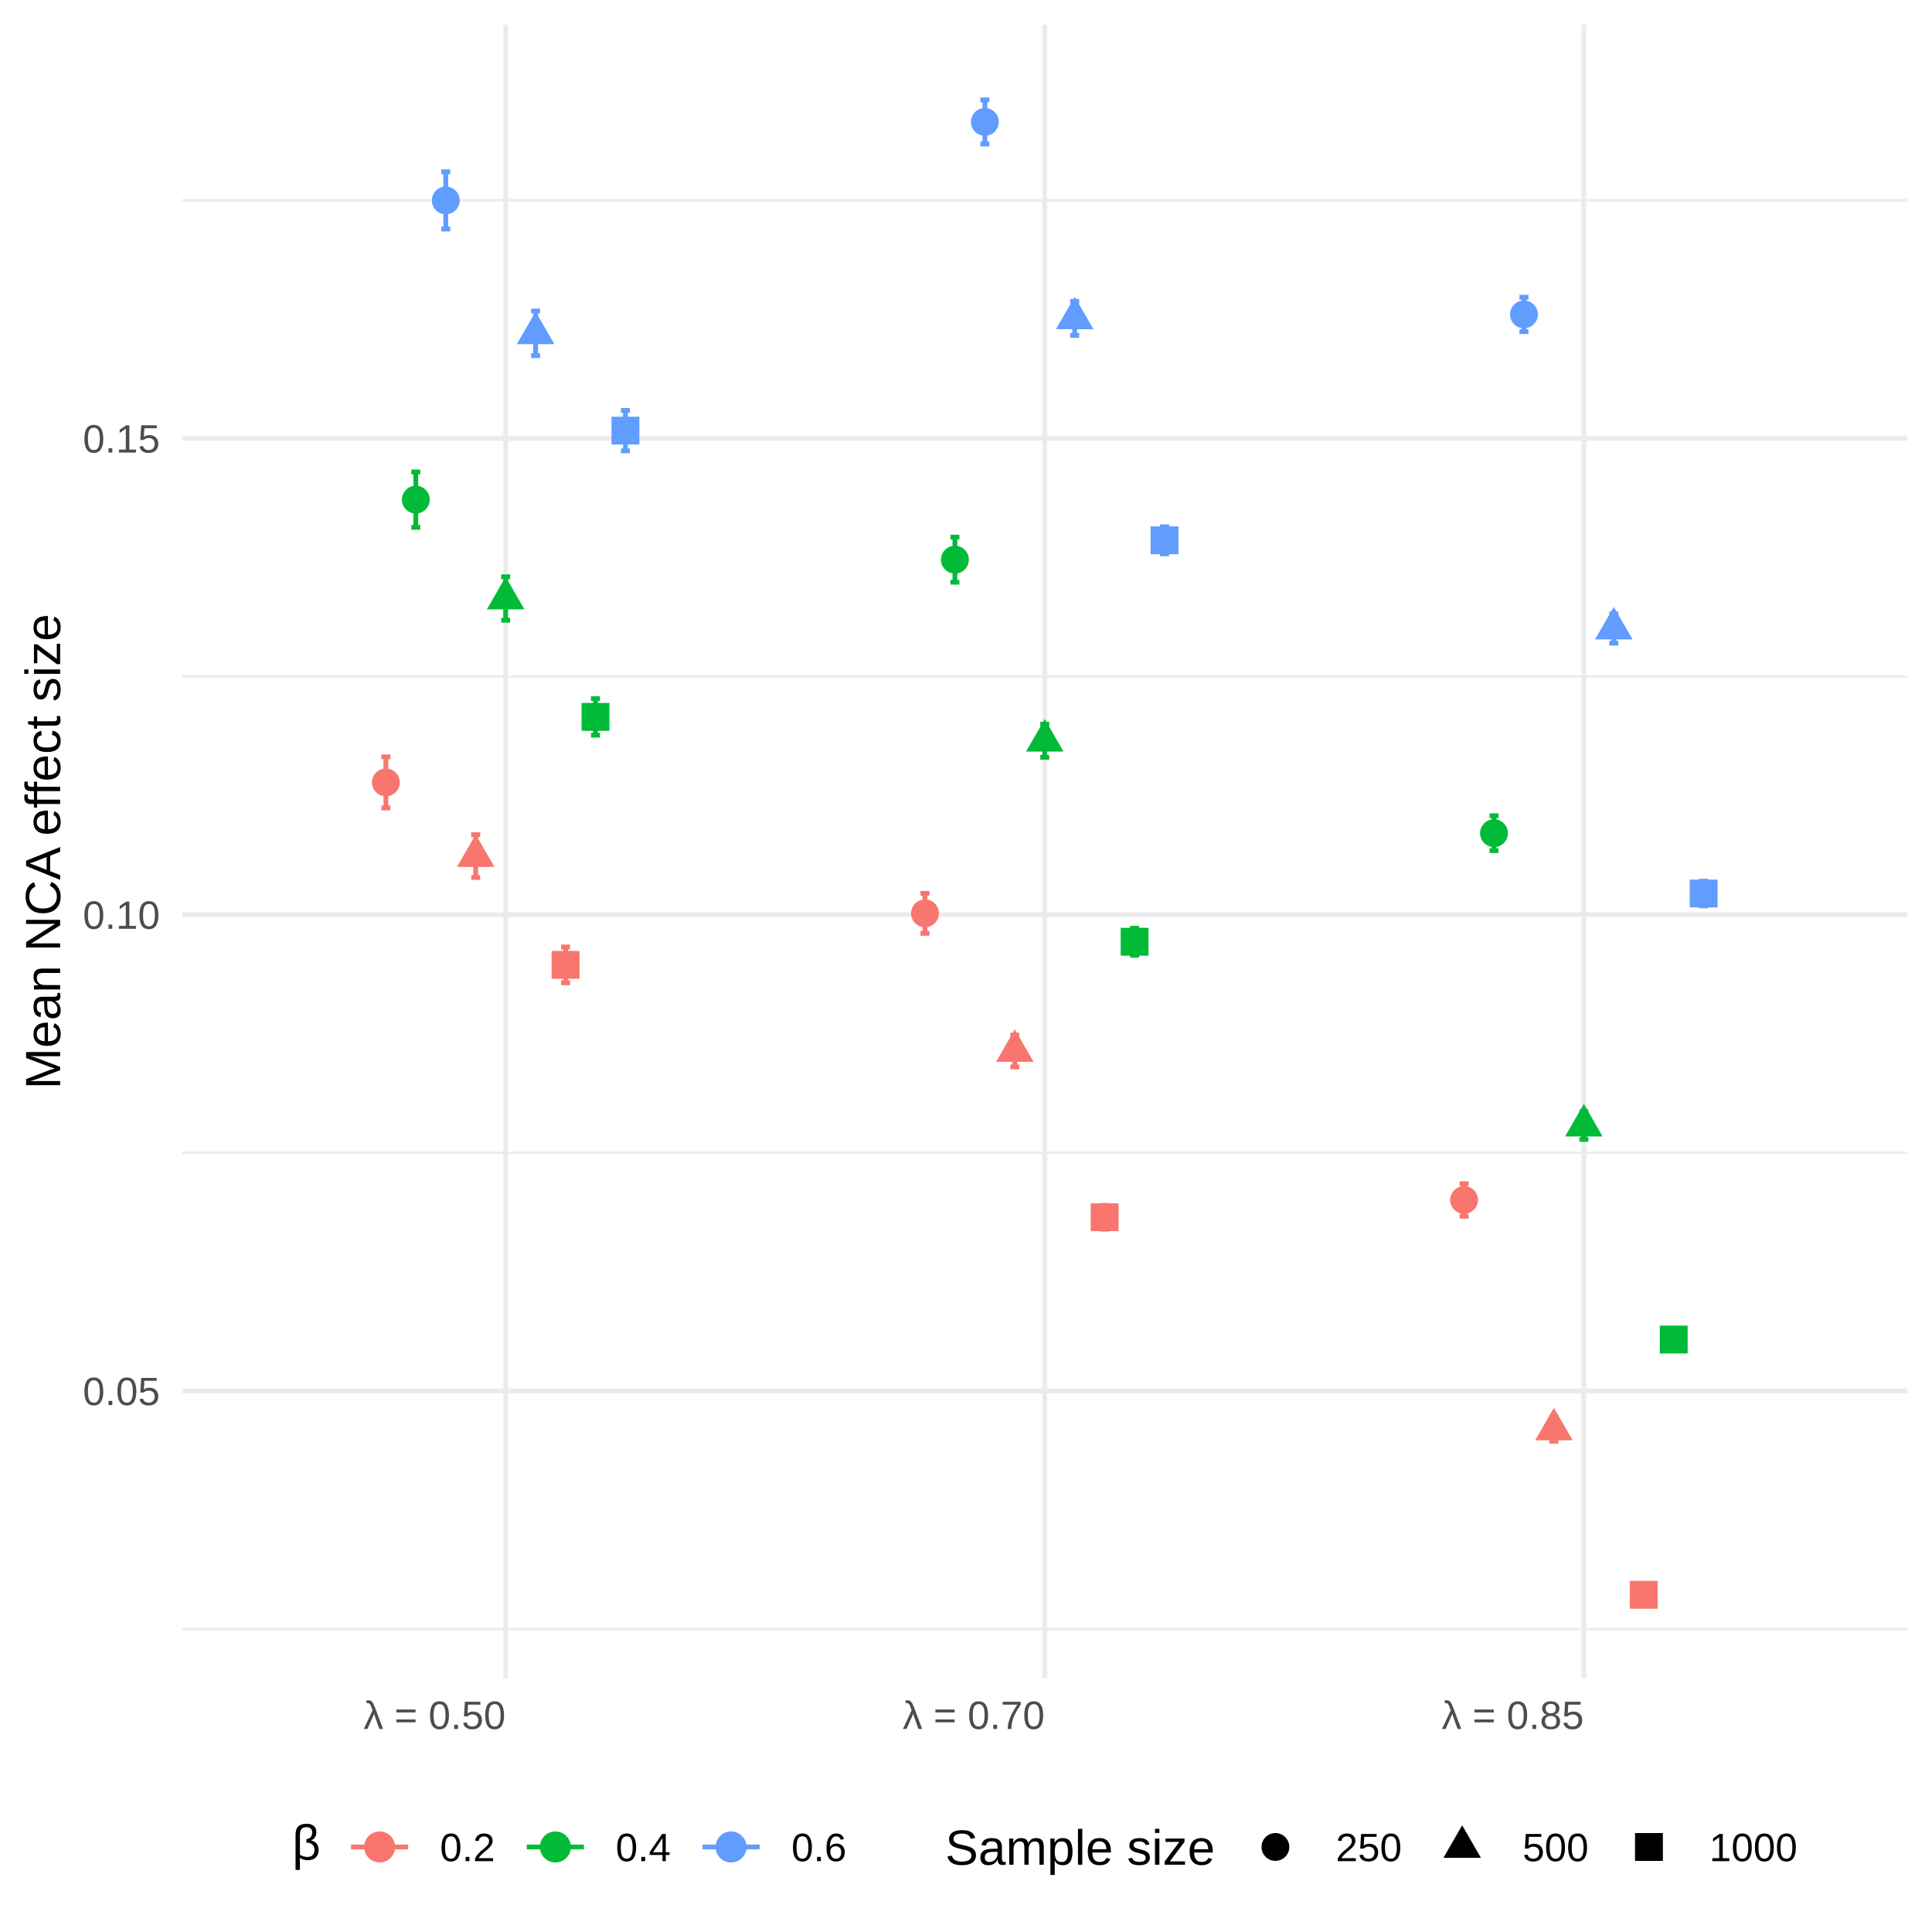
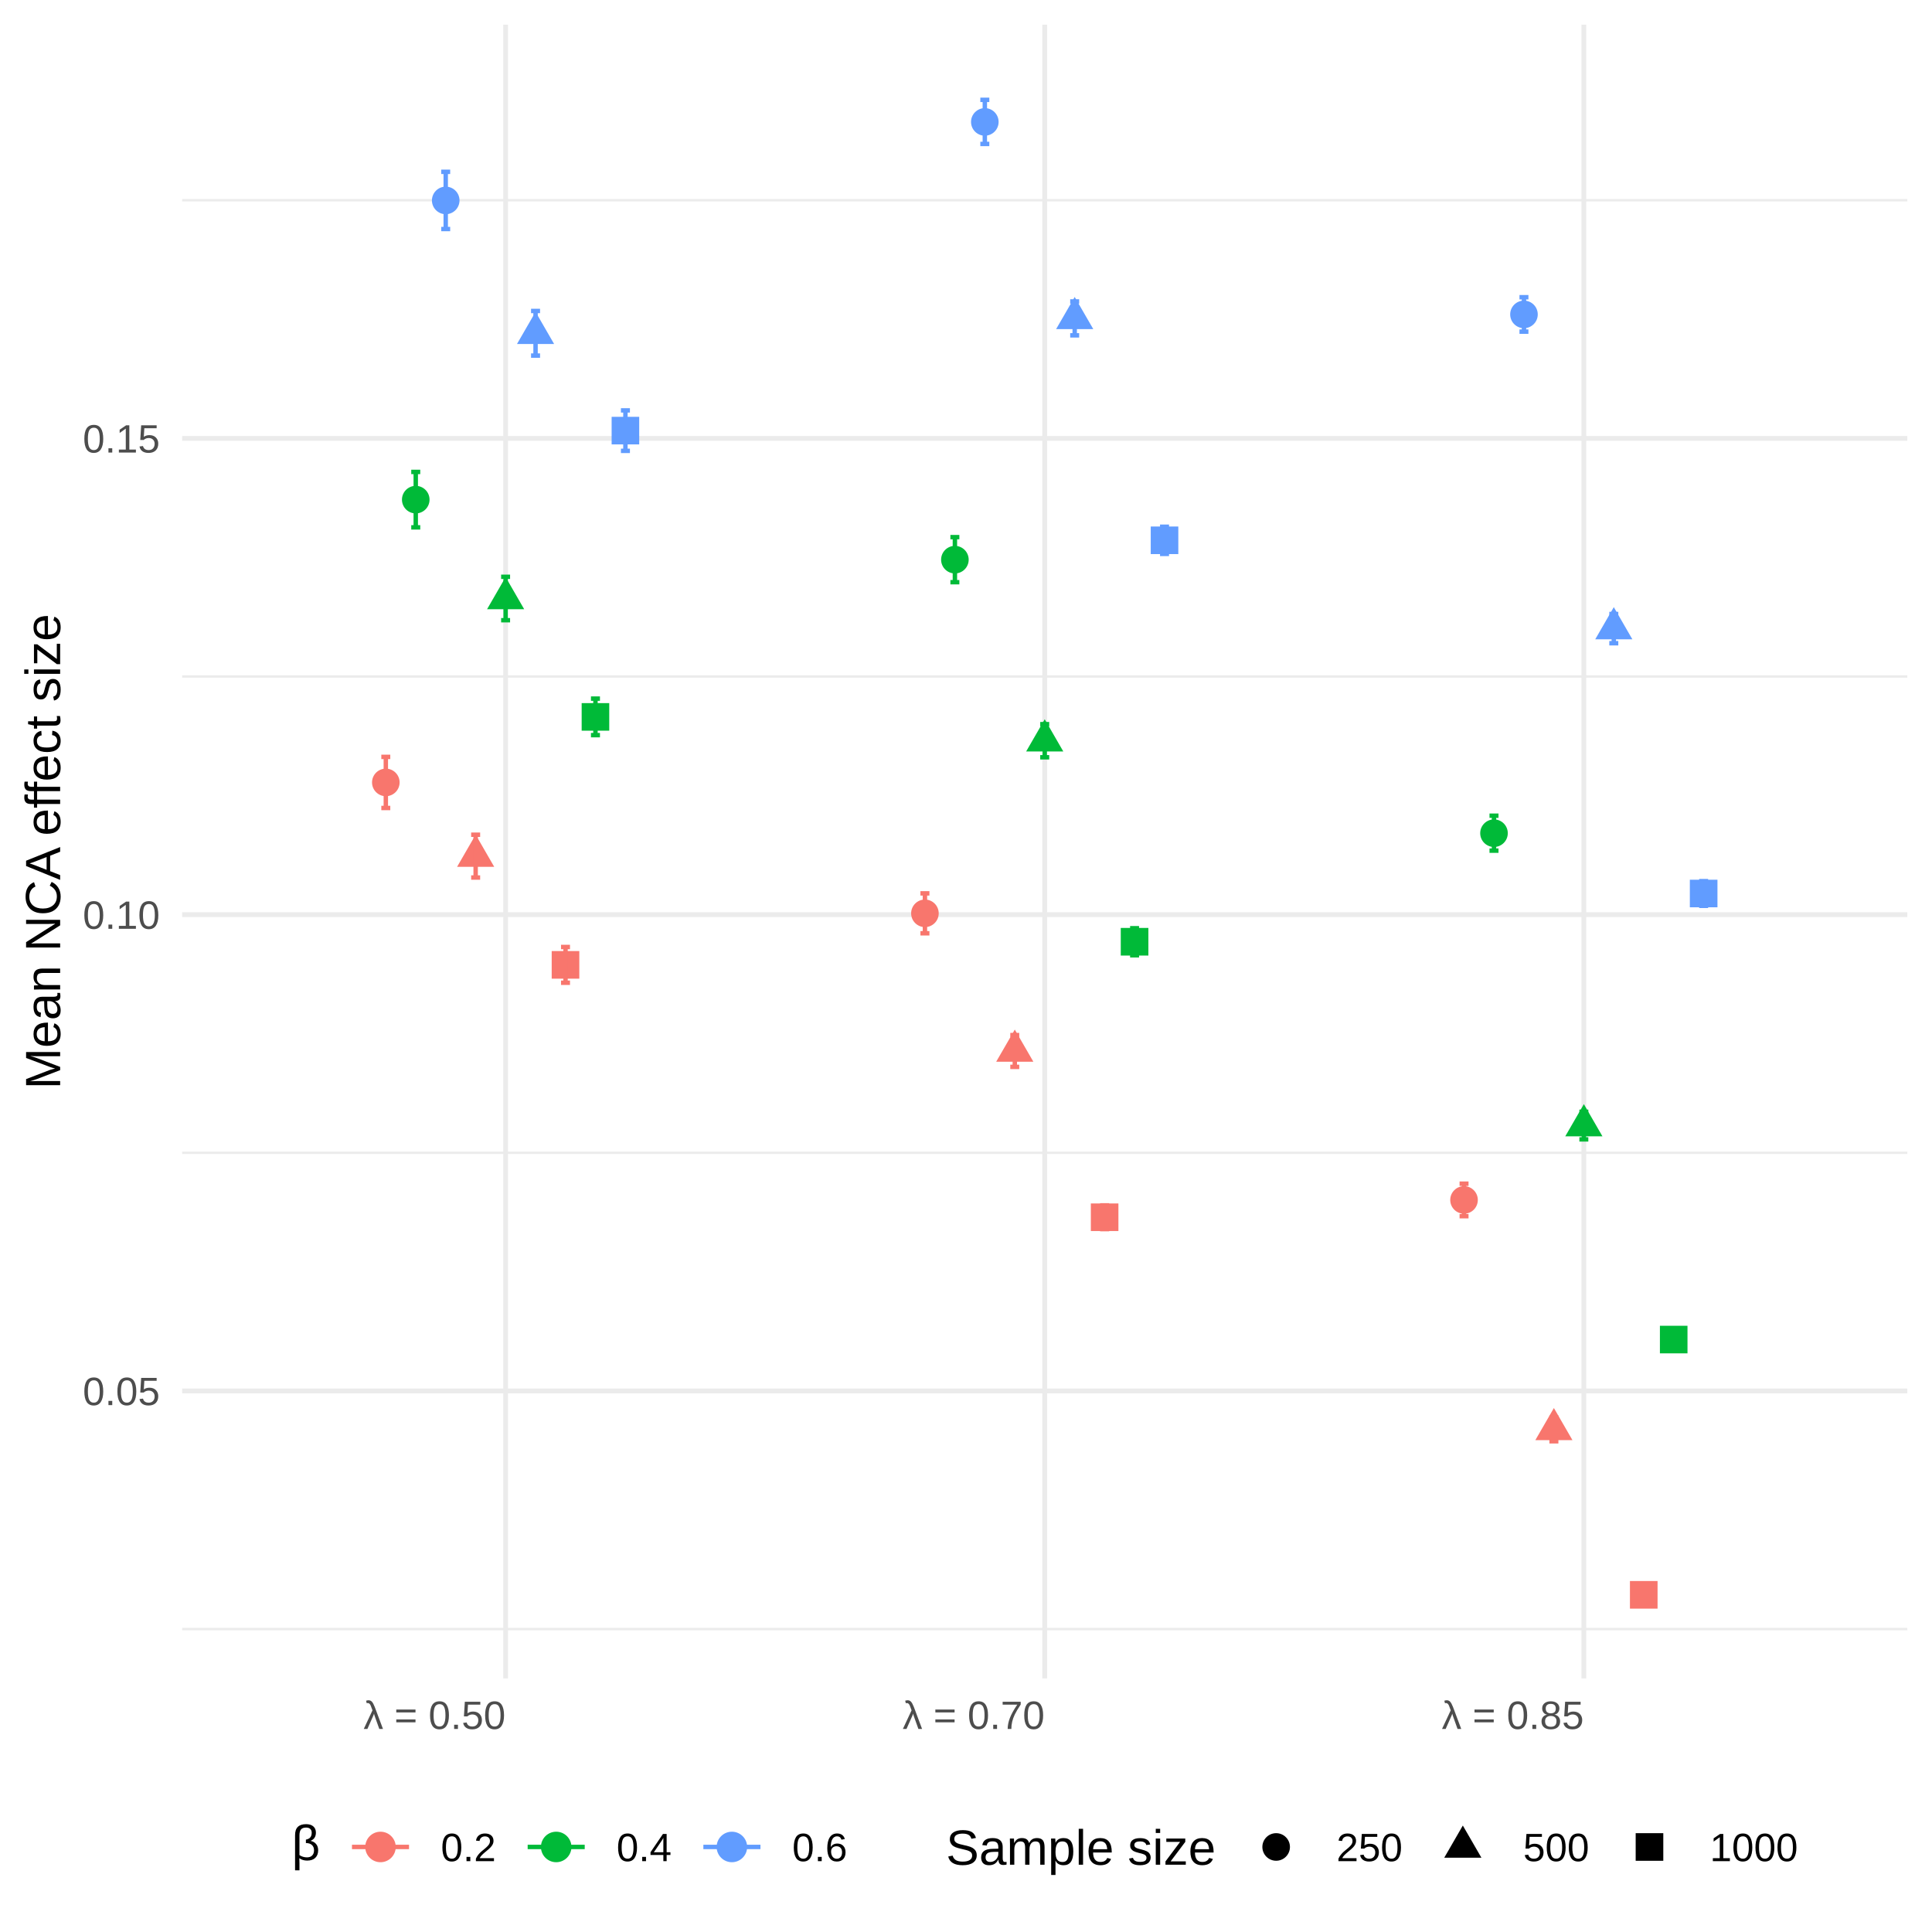
- <svg xmlns="http://www.w3.org/2000/svg" class="svglite" width="468.00pt" height="468.00pt" viewBox="0 0 468.00 468.00">
-   <defs>
-     <style type="text/css">
+ <svg xmlns="http://www.w3.org/2000/svg" width="468.00pt" height="468.00pt" viewBox="0 0 468.00 468.00">
+   <g class="svglite">
+     <defs>
+       <style type="text/css">
    .svglite line, .svglite polyline, .svglite polygon, .svglite path, .svglite rect, .svglite circle {
      fill: none;
      stroke: #000000;
      stroke-linecap: round;
      stroke-linejoin: round;
      stroke-miterlimit: 10.00;
    }
    .svglite text {
      white-space: pre;
    }
+     .svglite g.glyphgroup path {
+       fill: inherit;
+       stroke: none;
+     }
  </style>
-   </defs>
-   <rect width="100%" height="100%" style="stroke: none; fill: #FFFFFF;" />
-   <defs>
-     <clipPath id="cpMC4wMHw0NjguMDB8MC4wMHw0NjguMDA=">
-       <rect x="0.00" y="0.00" width="468.00" height="468.00" />
-     </clipPath>
-   </defs>
-   <g clip-path="url(#cpMC4wMHw0NjguMDB8MC4wMHw0NjguMDA=)">
-     <rect x="0.00" y="-0" width="468.00" height="468.00" style="stroke-width: 1.16; stroke: none; fill: #FFFFFF;" />
-   </g>
-   <defs>
-     <clipPath id="cpNDQuMTN8NDYyLjAyfDUuOTh8NDA2LjU3">
-       <rect x="44.13" y="5.98" width="417.89" height="400.59" />
-     </clipPath>
-   </defs>
-   <g clip-path="url(#cpNDQuMTN8NDYyLjAyfDUuOTh8NDA2LjU3)">
-     <polyline points="44.13,394.62 462.02,394.62 " style="stroke-width: 0.58; stroke: #EBEBEB; stroke-linecap: butt;" />
-     <polyline points="44.13,279.25 462.02,279.25 " style="stroke-width: 0.58; stroke: #EBEBEB; stroke-linecap: butt;" />
-     <polyline points="44.13,163.87 462.02,163.87 " style="stroke-width: 0.58; stroke: #EBEBEB; stroke-linecap: butt;" />
-     <polyline points="44.13,48.50 462.02,48.50 " style="stroke-width: 0.58; stroke: #EBEBEB; stroke-linecap: butt;" />
-     <polyline points="44.13,336.93 462.02,336.93 " style="stroke-width: 1.16; stroke: #EBEBEB; stroke-linecap: butt;" />
-     <polyline points="44.13,221.56 462.02,221.56 " style="stroke-width: 1.16; stroke: #EBEBEB; stroke-linecap: butt;" />
-     <polyline points="44.13,106.19 462.02,106.19 " style="stroke-width: 1.16; stroke: #EBEBEB; stroke-linecap: butt;" />
-     <polyline points="122.49,406.57 122.49,5.98 " style="stroke-width: 1.16; stroke: #EBEBEB; stroke-linecap: butt;" />
-     <polyline points="253.08,406.57 253.08,5.98 " style="stroke-width: 1.16; stroke: #EBEBEB; stroke-linecap: butt;" />
-     <polyline points="383.67,406.57 383.67,5.98 " style="stroke-width: 1.16; stroke: #EBEBEB; stroke-linecap: butt;" />
-     <circle cx="93.47" cy="189.53" r="3.37" style="stroke-width: 0.77; stroke: none; fill: #F8766D;" />
-     <circle cx="100.72" cy="121.03" r="3.37" style="stroke-width: 0.77; stroke: none; fill: #00BA38;" />
-     <circle cx="107.98" cy="48.55" r="3.37" style="stroke-width: 0.77; stroke: none; fill: #619CFF;" />
-     <polygon points="115.23,202.13 119.78,210.00 110.69,210.00 " style="stroke-width: 0.77; stroke: none; fill: #F8766D;" />
-     <polygon points="122.49,139.73 127.03,147.60 117.94,147.60 " style="stroke-width: 0.77; stroke: none; fill: #00BA38;" />
-     <polygon points="129.74,75.49 134.29,83.36 125.20,83.36 " style="stroke-width: 0.77; stroke: none; fill: #619CFF;" />
-     <polygon points="133.62,237.10 140.37,237.10 140.37,230.35 133.62,230.35 " style="stroke-width: 0.77; stroke: none; fill: #F8766D;" />
-     <polygon points="140.88,177.03 147.63,177.03 147.63,170.28 140.88,170.28 " style="stroke-width: 0.77; stroke: none; fill: #00BA38;" />
-     <polygon points="148.13,107.69 154.88,107.69 154.88,100.94 148.13,100.94 " style="stroke-width: 0.77; stroke: none; fill: #619CFF;" />
-     <circle cx="224.06" cy="221.24" r="3.37" style="stroke-width: 0.77; stroke: none; fill: #F8766D;" />
-     <circle cx="231.31" cy="135.57" r="3.37" style="stroke-width: 0.77; stroke: none; fill: #00BA38;" />
-     <circle cx="238.57" cy="29.53" r="3.37" style="stroke-width: 0.77; stroke: none; fill: #619CFF;" />
-     <polygon points="245.82,249.35 250.37,257.22 241.28,257.22 " style="stroke-width: 0.77; stroke: none; fill: #F8766D;" />
-     <polygon points="253.08,174.18 257.62,182.06 248.53,182.06 " style="stroke-width: 0.77; stroke: none; fill: #00BA38;" />
-     <polygon points="260.33,71.88 264.88,79.75 255.79,79.75 " style="stroke-width: 0.77; stroke: none; fill: #619CFF;" />
-     <polygon points="264.21,298.23 270.96,298.23 270.96,291.49 264.21,291.49 " style="stroke-width: 0.77; stroke: none; fill: #F8766D;" />
-     <polygon points="271.47,231.50 278.22,231.50 278.22,224.75 271.47,224.75 " style="stroke-width: 0.77; stroke: none; fill: #00BA38;" />
-     <polygon points="278.72,134.25 285.47,134.25 285.47,127.51 278.72,127.51 " style="stroke-width: 0.77; stroke: none; fill: #619CFF;" />
-     <circle cx="354.65" cy="290.67" r="3.37" style="stroke-width: 0.77; stroke: none; fill: #F8766D;" />
-     <circle cx="361.90" cy="201.83" r="3.37" style="stroke-width: 0.77; stroke: none; fill: #00BA38;" />
-     <circle cx="369.16" cy="76.16" r="3.37" style="stroke-width: 0.77; stroke: none; fill: #619CFF;" />
-     <polygon points="376.41,341.02 380.96,348.89 371.87,348.89 " style="stroke-width: 0.77; stroke: none; fill: #F8766D;" />
-     <polygon points="383.67,267.41 388.21,275.29 379.12,275.29 " style="stroke-width: 0.77; stroke: none; fill: #00BA38;" />
-     <polygon points="390.92,147.02 395.47,154.89 386.38,154.89 " style="stroke-width: 0.77; stroke: none; fill: #619CFF;" />
-     <polygon points="394.80,389.70 401.55,389.70 401.55,382.95 394.80,382.95 " style="stroke-width: 0.77; stroke: none; fill: #F8766D;" />
-     <polygon points="402.06,327.86 408.81,327.86 408.81,321.11 402.06,321.11 " style="stroke-width: 0.77; stroke: none; fill: #00BA38;" />
-     <polygon points="409.31,219.81 416.06,219.81 416.06,213.07 409.31,213.07 " style="stroke-width: 0.77; stroke: none; fill: #619CFF;" />
-     <polyline points="92.38,183.34 94.56,183.34 " style="stroke-width: 1.16; stroke: #F8766D; stroke-linecap: butt;" />
-     <polyline points="93.47,183.34 93.47,195.72 " style="stroke-width: 1.16; stroke: #F8766D; stroke-linecap: butt;" />
-     <polyline points="92.38,195.72 94.56,195.72 " style="stroke-width: 1.16; stroke: #F8766D; stroke-linecap: butt;" />
-     <polyline points="99.63,114.32 101.81,114.32 " style="stroke-width: 1.16; stroke: #00BA38; stroke-linecap: butt;" />
-     <polyline points="100.72,114.32 100.72,127.75 " style="stroke-width: 1.16; stroke: #00BA38; stroke-linecap: butt;" />
-     <polyline points="99.63,127.75 101.81,127.75 " style="stroke-width: 1.16; stroke: #00BA38; stroke-linecap: butt;" />
-     <polyline points="106.89,41.62 109.07,41.62 " style="stroke-width: 1.16; stroke: #619CFF; stroke-linecap: butt;" />
-     <polyline points="107.98,41.62 107.98,55.48 " style="stroke-width: 1.16; stroke: #619CFF; stroke-linecap: butt;" />
-     <polyline points="106.89,55.48 109.07,55.48 " style="stroke-width: 1.16; stroke: #619CFF; stroke-linecap: butt;" />
-     <polyline points="114.14,202.20 116.32,202.20 " style="stroke-width: 1.16; stroke: #F8766D; stroke-linecap: butt;" />
-     <polyline points="115.23,202.20 115.23,212.57 " style="stroke-width: 1.16; stroke: #F8766D; stroke-linecap: butt;" />
-     <polyline points="114.14,212.57 116.32,212.57 " style="stroke-width: 1.16; stroke: #F8766D; stroke-linecap: butt;" />
-     <polyline points="121.40,139.72 123.58,139.72 " style="stroke-width: 1.16; stroke: #00BA38; stroke-linecap: butt;" />
-     <polyline points="122.49,139.72 122.49,150.24 " style="stroke-width: 1.16; stroke: #00BA38; stroke-linecap: butt;" />
-     <polyline points="121.40,150.24 123.58,150.24 " style="stroke-width: 1.16; stroke: #00BA38; stroke-linecap: butt;" />
-     <polyline points="128.65,75.33 130.83,75.33 " style="stroke-width: 1.16; stroke: #619CFF; stroke-linecap: butt;" />
-     <polyline points="129.74,75.33 129.74,86.14 " style="stroke-width: 1.16; stroke: #619CFF; stroke-linecap: butt;" />
-     <polyline points="128.65,86.14 130.83,86.14 " style="stroke-width: 1.16; stroke: #619CFF; stroke-linecap: butt;" />
-     <polyline points="135.91,229.39 138.09,229.39 " style="stroke-width: 1.16; stroke: #F8766D; stroke-linecap: butt;" />
-     <polyline points="137.00,229.39 137.00,238.06 " style="stroke-width: 1.16; stroke: #F8766D; stroke-linecap: butt;" />
-     <polyline points="135.91,238.06 138.09,238.06 " style="stroke-width: 1.16; stroke: #F8766D; stroke-linecap: butt;" />
-     <polyline points="143.16,169.23 145.34,169.23 " style="stroke-width: 1.16; stroke: #00BA38; stroke-linecap: butt;" />
-     <polyline points="144.25,169.23 144.25,178.08 " style="stroke-width: 1.16; stroke: #00BA38; stroke-linecap: butt;" />
-     <polyline points="143.16,178.08 145.34,178.08 " style="stroke-width: 1.16; stroke: #00BA38; stroke-linecap: butt;" />
-     <polyline points="150.42,99.41 152.60,99.41 " style="stroke-width: 1.16; stroke: #619CFF; stroke-linecap: butt;" />
-     <polyline points="151.51,99.41 151.51,109.21 " style="stroke-width: 1.16; stroke: #619CFF; stroke-linecap: butt;" />
-     <polyline points="150.42,109.21 152.60,109.21 " style="stroke-width: 1.16; stroke: #619CFF; stroke-linecap: butt;" />
-     <polyline points="222.97,216.40 225.15,216.40 " style="stroke-width: 1.16; stroke: #F8766D; stroke-linecap: butt;" />
-     <polyline points="224.06,216.40 224.06,226.08 " style="stroke-width: 1.16; stroke: #F8766D; stroke-linecap: butt;" />
-     <polyline points="222.97,226.08 225.15,226.08 " style="stroke-width: 1.16; stroke: #F8766D; stroke-linecap: butt;" />
-     <polyline points="230.22,130.11 232.40,130.11 " style="stroke-width: 1.16; stroke: #00BA38; stroke-linecap: butt;" />
-     <polyline points="231.31,130.11 231.31,141.03 " style="stroke-width: 1.16; stroke: #00BA38; stroke-linecap: butt;" />
-     <polyline points="230.22,141.03 232.40,141.03 " style="stroke-width: 1.16; stroke: #00BA38; stroke-linecap: butt;" />
-     <polyline points="237.48,24.19 239.66,24.19 " style="stroke-width: 1.16; stroke: #619CFF; stroke-linecap: butt;" />
-     <polyline points="238.57,24.19 238.57,34.87 " style="stroke-width: 1.16; stroke: #619CFF; stroke-linecap: butt;" />
-     <polyline points="237.48,34.87 239.66,34.87 " style="stroke-width: 1.16; stroke: #619CFF; stroke-linecap: butt;" />
-     <polyline points="244.73,250.74 246.91,250.74 " style="stroke-width: 1.16; stroke: #F8766D; stroke-linecap: butt;" />
-     <polyline points="245.82,250.74 245.82,258.44 " style="stroke-width: 1.16; stroke: #F8766D; stroke-linecap: butt;" />
-     <polyline points="244.73,258.44 246.91,258.44 " style="stroke-width: 1.16; stroke: #F8766D; stroke-linecap: butt;" />
-     <polyline points="251.99,175.42 254.17,175.42 " style="stroke-width: 1.16; stroke: #00BA38; stroke-linecap: butt;" />
-     <polyline points="253.08,175.42 253.08,183.44 " style="stroke-width: 1.16; stroke: #00BA38; stroke-linecap: butt;" />
-     <polyline points="251.99,183.44 254.17,183.44 " style="stroke-width: 1.16; stroke: #00BA38; stroke-linecap: butt;" />
-     <polyline points="259.24,73.02 261.42,73.02 " style="stroke-width: 1.16; stroke: #619CFF; stroke-linecap: butt;" />
-     <polyline points="260.33,73.02 260.33,81.23 " style="stroke-width: 1.16; stroke: #619CFF; stroke-linecap: butt;" />
-     <polyline points="259.24,81.23 261.42,81.23 " style="stroke-width: 1.16; stroke: #619CFF; stroke-linecap: butt;" />
-     <polyline points="266.50,291.98 268.68,291.98 " style="stroke-width: 1.16; stroke: #F8766D; stroke-linecap: butt;" />
-     <polyline points="267.59,291.98 267.59,297.74 " style="stroke-width: 1.16; stroke: #F8766D; stroke-linecap: butt;" />
-     <polyline points="266.50,297.74 268.68,297.74 " style="stroke-width: 1.16; stroke: #F8766D; stroke-linecap: butt;" />
-     <polyline points="273.75,224.85 275.93,224.85 " style="stroke-width: 1.16; stroke: #00BA38; stroke-linecap: butt;" />
-     <polyline points="274.84,224.85 274.84,231.40 " style="stroke-width: 1.16; stroke: #00BA38; stroke-linecap: butt;" />
-     <polyline points="273.75,231.40 275.93,231.40 " style="stroke-width: 1.16; stroke: #00BA38; stroke-linecap: butt;" />
-     <polyline points="281.01,127.59 283.19,127.59 " style="stroke-width: 1.16; stroke: #619CFF; stroke-linecap: butt;" />
-     <polyline points="282.10,127.59 282.10,134.17 " style="stroke-width: 1.16; stroke: #619CFF; stroke-linecap: butt;" />
-     <polyline points="281.01,134.17 283.19,134.17 " style="stroke-width: 1.16; stroke: #619CFF; stroke-linecap: butt;" />
-     <polyline points="353.56,286.73 355.74,286.73 " style="stroke-width: 1.16; stroke: #F8766D; stroke-linecap: butt;" />
-     <polyline points="354.65,286.73 354.65,294.61 " style="stroke-width: 1.16; stroke: #F8766D; stroke-linecap: butt;" />
-     <polyline points="353.56,294.61 355.74,294.61 " style="stroke-width: 1.16; stroke: #F8766D; stroke-linecap: butt;" />
-     <polyline points="360.81,197.59 362.99,197.59 " style="stroke-width: 1.16; stroke: #00BA38; stroke-linecap: butt;" />
-     <polyline points="361.90,197.59 361.90,206.06 " style="stroke-width: 1.16; stroke: #00BA38; stroke-linecap: butt;" />
-     <polyline points="360.81,206.06 362.99,206.06 " style="stroke-width: 1.16; stroke: #00BA38; stroke-linecap: butt;" />
-     <polyline points="368.07,72.00 370.25,72.00 " style="stroke-width: 1.16; stroke: #619CFF; stroke-linecap: butt;" />
-     <polyline points="369.16,72.00 369.16,80.33 " style="stroke-width: 1.16; stroke: #619CFF; stroke-linecap: butt;" />
-     <polyline points="368.07,80.33 370.25,80.33 " style="stroke-width: 1.16; stroke: #619CFF; stroke-linecap: butt;" />
-     <polyline points="375.32,343.40 377.50,343.40 " style="stroke-width: 1.16; stroke: #F8766D; stroke-linecap: butt;" />
-     <polyline points="376.41,343.40 376.41,349.13 " style="stroke-width: 1.16; stroke: #F8766D; stroke-linecap: butt;" />
-     <polyline points="375.32,349.13 377.50,349.13 " style="stroke-width: 1.16; stroke: #F8766D; stroke-linecap: butt;" />
-     <polyline points="382.58,269.32 384.76,269.32 " style="stroke-width: 1.16; stroke: #00BA38; stroke-linecap: butt;" />
-     <polyline points="383.67,269.32 383.67,276.00 " style="stroke-width: 1.16; stroke: #00BA38; stroke-linecap: butt;" />
-     <polyline points="382.58,276.00 384.76,276.00 " style="stroke-width: 1.16; stroke: #00BA38; stroke-linecap: butt;" />
-     <polyline points="389.83,148.73 392.01,148.73 " style="stroke-width: 1.16; stroke: #619CFF; stroke-linecap: butt;" />
-     <polyline points="390.92,148.73 390.92,155.81 " style="stroke-width: 1.16; stroke: #619CFF; stroke-linecap: butt;" />
-     <polyline points="389.83,155.81 392.01,155.81 " style="stroke-width: 1.16; stroke: #619CFF; stroke-linecap: butt;" />
-     <polyline points="397.09,384.29 399.27,384.29 " style="stroke-width: 1.16; stroke: #F8766D; stroke-linecap: butt;" />
-     <polyline points="398.18,384.29 398.18,388.36 " style="stroke-width: 1.16; stroke: #F8766D; stroke-linecap: butt;" />
-     <polyline points="397.09,388.36 399.27,388.36 " style="stroke-width: 1.16; stroke: #F8766D; stroke-linecap: butt;" />
-     <polyline points="404.34,321.87 406.52,321.87 " style="stroke-width: 1.16; stroke: #00BA38; stroke-linecap: butt;" />
-     <polyline points="405.43,321.87 405.43,327.10 " style="stroke-width: 1.16; stroke: #00BA38; stroke-linecap: butt;" />
-     <polyline points="404.34,327.10 406.52,327.10 " style="stroke-width: 1.16; stroke: #00BA38; stroke-linecap: butt;" />
-     <polyline points="411.60,213.45 413.78,213.45 " style="stroke-width: 1.16; stroke: #619CFF; stroke-linecap: butt;" />
-     <polyline points="412.69,213.45 412.69,219.43 " style="stroke-width: 1.16; stroke: #619CFF; stroke-linecap: butt;" />
-     <polyline points="411.60,219.43 413.78,219.43 " style="stroke-width: 1.16; stroke: #619CFF; stroke-linecap: butt;" />
-   </g>
-   <g clip-path="url(#cpMC4wMHw0NjguMDB8MC4wMHw0NjguMDA=)">
-     <text x="38.75" y="340.37" text-anchor="end" style="font-size: 9.60px;fill: #4D4D4D; font-family: &quot;Arial&quot;;" textLength="18.67px" lengthAdjust="spacingAndGlyphs">0.05</text>
-     <text x="38.75" y="224.99" text-anchor="end" style="font-size: 9.60px;fill: #4D4D4D; font-family: &quot;Arial&quot;;" textLength="18.67px" lengthAdjust="spacingAndGlyphs">0.10</text>
-     <text x="38.75" y="109.62" text-anchor="end" style="font-size: 9.60px;fill: #4D4D4D; font-family: &quot;Arial&quot;;" textLength="18.67px" lengthAdjust="spacingAndGlyphs">0.15</text>
-     <text x="122.49" y="418.82" text-anchor="end" style="font-size: 9.60px;fill: #4D4D4D; font-family: &quot;Arial&quot;;" textLength="34.39px" lengthAdjust="spacingAndGlyphs">λ = 0.50</text>
-     <text x="253.08" y="418.82" text-anchor="end" style="font-size: 9.60px;fill: #4D4D4D; font-family: &quot;Arial&quot;;" textLength="34.39px" lengthAdjust="spacingAndGlyphs">λ = 0.70</text>
-     <text x="383.67" y="418.82" text-anchor="end" style="font-size: 9.60px;fill: #4D4D4D; font-family: &quot;Arial&quot;;" textLength="34.39px" lengthAdjust="spacingAndGlyphs">λ = 0.85</text>
-     <text transform="translate(14.57,206.27) rotate(-90)" text-anchor="middle" style="font-size: 12.00px; font-family: &quot;Arial&quot;;" textLength="115.19px" lengthAdjust="spacingAndGlyphs">Mean NCA effect size</text>
-     <text x="70.76" y="450.48" style="font-size: 12.00px; font-family: &quot;Arial&quot;;" textLength="6.57px" lengthAdjust="spacingAndGlyphs">β</text>
-     <circle cx="91.96" cy="447.40" r="3.37" style="stroke-width: 0.77; stroke: #F8766D; fill: #F8766D;" />
-     <line x1="85.04" y1="447.40" x2="98.87" y2="447.40" style="stroke-width: 1.16; stroke: #F8766D; stroke-linecap: butt;" />
-     <circle cx="134.53" cy="447.40" r="3.37" style="stroke-width: 0.77; stroke: #00BA38; fill: #00BA38;" />
-     <line x1="127.61" y1="447.40" x2="141.44" y2="447.40" style="stroke-width: 1.16; stroke: #00BA38; stroke-linecap: butt;" />
-     <circle cx="177.09" cy="447.40" r="3.37" style="stroke-width: 0.77; stroke: #619CFF; fill: #619CFF;" />
-     <line x1="170.18" y1="447.40" x2="184.01" y2="447.40" style="stroke-width: 1.16; stroke: #619CFF; stroke-linecap: butt;" />
-     <text x="106.57" y="450.84" style="font-size: 9.60px; font-family: &quot;Arial&quot;;" textLength="13.33px" lengthAdjust="spacingAndGlyphs">0.2</text>
-     <text x="149.14" y="450.84" style="font-size: 9.60px; font-family: &quot;Arial&quot;;" textLength="13.33px" lengthAdjust="spacingAndGlyphs">0.4</text>
-     <text x="191.71" y="450.84" style="font-size: 9.60px; font-family: &quot;Arial&quot;;" textLength="13.33px" lengthAdjust="spacingAndGlyphs">0.6</text>
-     <text x="228.96" y="451.70" style="font-size: 12.00px; font-family: &quot;Arial&quot;;" textLength="65.38px" lengthAdjust="spacingAndGlyphs">Sample size</text>
-     <circle cx="308.95" cy="447.40" r="3.37" style="stroke-width: 0.77; stroke: none; fill: #000000;" />
-     <polygon points="354.19,442.16 358.74,450.03 349.65,450.03 " style="stroke-width: 0.77; stroke: none; fill: #000000;" />
-     <polygon points="396.06,450.78 402.81,450.78 402.81,444.03 396.06,444.03 " style="stroke-width: 0.77; stroke: none; fill: #000000;" />
-     <text x="323.57" y="450.84" style="font-size: 9.60px; font-family: &quot;Arial&quot;;" textLength="16.01px" lengthAdjust="spacingAndGlyphs">250</text>
-     <text x="368.81" y="450.84" style="font-size: 9.60px; font-family: &quot;Arial&quot;;" textLength="16.01px" lengthAdjust="spacingAndGlyphs">500</text>
-     <text x="414.05" y="450.84" style="font-size: 9.60px; font-family: &quot;Arial&quot;;" textLength="21.34px" lengthAdjust="spacingAndGlyphs">1000</text>
+     </defs>
+     <rect width="100%" height="100%" style="stroke: none; fill: #FFFFFF;" />
+     <defs>
+       <clipPath id="cpMC4wMHw0NjguMDB8MC4wMHw0NjguMDA=">
+         <rect x="0.00" y="0.00" width="468.00" height="468.00" />
+       </clipPath>
+     </defs>
+     <g clip-path="url(#cpMC4wMHw0NjguMDB8MC4wMHw0NjguMDA=)">
+ </g>
+     <defs>
+       <clipPath id="cpNDQuMTJ8NDYyLjAyfDUuOTh8NDA2LjU3">
+         <rect x="44.12" y="5.98" width="417.90" height="400.59" />
+       </clipPath>
+     </defs>
+     <g clip-path="url(#cpNDQuMTJ8NDYyLjAyfDUuOTh8NDA2LjU3)">
+       <polyline points="44.12,394.62 462.02,394.62 " style="stroke-width: 0.58; stroke: #EBEBEB; stroke-linecap: butt;" />
+       <polyline points="44.12,279.25 462.02,279.25 " style="stroke-width: 0.58; stroke: #EBEBEB; stroke-linecap: butt;" />
+       <polyline points="44.12,163.87 462.02,163.87 " style="stroke-width: 0.58; stroke: #EBEBEB; stroke-linecap: butt;" />
+       <polyline points="44.12,48.50 462.02,48.50 " style="stroke-width: 0.58; stroke: #EBEBEB; stroke-linecap: butt;" />
+       <polyline points="44.12,336.93 462.02,336.93 " style="stroke-width: 1.16; stroke: #EBEBEB; stroke-linecap: butt;" />
+       <polyline points="44.12,221.56 462.02,221.56 " style="stroke-width: 1.16; stroke: #EBEBEB; stroke-linecap: butt;" />
+       <polyline points="44.12,106.19 462.02,106.19 " style="stroke-width: 1.16; stroke: #EBEBEB; stroke-linecap: butt;" />
+       <polyline points="122.48,406.57 122.48,5.98 " style="stroke-width: 1.16; stroke: #EBEBEB; stroke-linecap: butt;" />
+       <polyline points="253.07,406.57 253.07,5.98 " style="stroke-width: 1.16; stroke: #EBEBEB; stroke-linecap: butt;" />
+       <polyline points="383.67,406.57 383.67,5.98 " style="stroke-width: 1.16; stroke: #EBEBEB; stroke-linecap: butt;" />
+       <circle cx="93.46" cy="189.53" r="3.34" style="stroke-width: 0.71; stroke: none; fill: #F8766D;" />
+       <circle cx="100.71" cy="121.03" r="3.34" style="stroke-width: 0.71; stroke: none; fill: #00BA38;" />
+       <circle cx="107.97" cy="48.55" r="3.34" style="stroke-width: 0.71; stroke: none; fill: #619CFF;" />
+       <polygon points="115.22,202.18 119.72,209.98 110.72,209.98 " style="stroke-width: 0.71; stroke: none; fill: #F8766D;" />
+       <polygon points="122.48,139.78 126.98,147.58 117.98,147.58 " style="stroke-width: 0.71; stroke: none; fill: #00BA38;" />
+       <polygon points="129.73,75.54 134.23,83.33 125.23,83.33 " style="stroke-width: 0.71; stroke: none; fill: #619CFF;" />
+       <polygon points="133.64,237.07 140.33,237.07 140.33,230.38 133.64,230.38 " style="stroke-width: 0.71; stroke: none; fill: #F8766D;" />
+       <polygon points="140.90,177.00 147.58,177.00 147.58,170.32 140.90,170.32 " style="stroke-width: 0.71; stroke: none; fill: #00BA38;" />
+       <polygon points="148.16,107.65 154.84,107.65 154.84,100.97 148.16,100.97 " style="stroke-width: 0.71; stroke: none; fill: #619CFF;" />
+       <circle cx="224.05" cy="221.24" r="3.34" style="stroke-width: 0.71; stroke: none; fill: #F8766D;" />
+       <circle cx="231.31" cy="135.57" r="3.34" style="stroke-width: 0.71; stroke: none; fill: #00BA38;" />
+       <circle cx="238.56" cy="29.53" r="3.34" style="stroke-width: 0.71; stroke: none; fill: #619CFF;" />
+       <polygon points="245.82,249.40 250.32,257.19 241.31,257.19 " style="stroke-width: 0.71; stroke: none; fill: #F8766D;" />
+       <polygon points="253.07,174.23 257.57,182.03 248.57,182.03 " style="stroke-width: 0.71; stroke: none; fill: #00BA38;" />
+       <polygon points="260.33,71.93 264.83,79.72 255.83,79.72 " style="stroke-width: 0.71; stroke: none; fill: #619CFF;" />
+       <polygon points="264.24,298.20 270.92,298.20 270.92,291.52 264.24,291.52 " style="stroke-width: 0.71; stroke: none; fill: #F8766D;" />
+       <polygon points="271.49,231.47 278.18,231.47 278.18,224.78 271.49,224.78 " style="stroke-width: 0.71; stroke: none; fill: #00BA38;" />
+       <polygon points="278.75,134.22 285.43,134.22 285.43,127.54 278.75,127.54 " style="stroke-width: 0.71; stroke: none; fill: #619CFF;" />
+       <circle cx="354.64" cy="290.67" r="3.34" style="stroke-width: 0.71; stroke: none; fill: #F8766D;" />
+       <circle cx="361.90" cy="201.83" r="3.34" style="stroke-width: 0.71; stroke: none; fill: #00BA38;" />
+       <circle cx="369.16" cy="76.16" r="3.34" style="stroke-width: 0.71; stroke: none; fill: #619CFF;" />
+       <polygon points="376.41,341.07 380.91,348.86 371.91,348.86 " style="stroke-width: 0.71; stroke: none; fill: #F8766D;" />
+       <polygon points="383.67,267.46 388.17,275.26 379.16,275.26 " style="stroke-width: 0.71; stroke: none; fill: #00BA38;" />
+       <polygon points="390.92,147.07 395.42,154.87 386.42,154.87 " style="stroke-width: 0.71; stroke: none; fill: #619CFF;" />
+       <polygon points="394.83,389.67 401.52,389.67 401.52,382.98 394.83,382.98 " style="stroke-width: 0.71; stroke: none; fill: #F8766D;" />
+       <polygon points="402.09,327.83 408.77,327.83 408.77,321.15 402.09,321.15 " style="stroke-width: 0.71; stroke: none; fill: #00BA38;" />
+       <polygon points="409.34,219.78 416.03,219.78 416.03,213.10 409.34,213.10 " style="stroke-width: 0.71; stroke: none; fill: #619CFF;" />
+       <polyline points="92.37,183.34 94.54,183.34 " style="stroke-width: 1.07; stroke: #F8766D; stroke-linecap: butt;" />
+       <polyline points="93.46,183.34 93.46,195.72 " style="stroke-width: 1.07; stroke: #F8766D; stroke-linecap: butt;" />
+       <polyline points="92.37,195.72 94.54,195.72 " style="stroke-width: 1.07; stroke: #F8766D; stroke-linecap: butt;" />
+       <polyline points="99.62,114.32 101.80,114.32 " style="stroke-width: 1.07; stroke: #00BA38; stroke-linecap: butt;" />
+       <polyline points="100.71,114.32 100.71,127.75 " style="stroke-width: 1.07; stroke: #00BA38; stroke-linecap: butt;" />
+       <polyline points="99.62,127.75 101.80,127.75 " style="stroke-width: 1.07; stroke: #00BA38; stroke-linecap: butt;" />
+       <polyline points="106.88,41.62 109.05,41.62 " style="stroke-width: 1.07; stroke: #619CFF; stroke-linecap: butt;" />
+       <polyline points="107.97,41.62 107.97,55.48 " style="stroke-width: 1.07; stroke: #619CFF; stroke-linecap: butt;" />
+       <polyline points="106.88,55.48 109.05,55.48 " style="stroke-width: 1.07; stroke: #619CFF; stroke-linecap: butt;" />
+       <polyline points="114.13,202.20 116.31,202.20 " style="stroke-width: 1.07; stroke: #F8766D; stroke-linecap: butt;" />
+       <polyline points="115.22,202.20 115.22,212.57 " style="stroke-width: 1.07; stroke: #F8766D; stroke-linecap: butt;" />
+       <polyline points="114.13,212.57 116.31,212.57 " style="stroke-width: 1.07; stroke: #F8766D; stroke-linecap: butt;" />
+       <polyline points="121.39,139.72 123.56,139.72 " style="stroke-width: 1.07; stroke: #00BA38; stroke-linecap: butt;" />
+       <polyline points="122.48,139.72 122.48,150.24 " style="stroke-width: 1.07; stroke: #00BA38; stroke-linecap: butt;" />
+       <polyline points="121.39,150.24 123.56,150.24 " style="stroke-width: 1.07; stroke: #00BA38; stroke-linecap: butt;" />
+       <polyline points="128.64,75.33 130.82,75.33 " style="stroke-width: 1.07; stroke: #619CFF; stroke-linecap: butt;" />
+       <polyline points="129.73,75.33 129.73,86.14 " style="stroke-width: 1.07; stroke: #619CFF; stroke-linecap: butt;" />
+       <polyline points="128.64,86.14 130.82,86.14 " style="stroke-width: 1.07; stroke: #619CFF; stroke-linecap: butt;" />
+       <polyline points="135.90,229.39 138.07,229.39 " style="stroke-width: 1.07; stroke: #F8766D; stroke-linecap: butt;" />
+       <polyline points="136.99,229.39 136.99,238.06 " style="stroke-width: 1.07; stroke: #F8766D; stroke-linecap: butt;" />
+       <polyline points="135.90,238.06 138.07,238.06 " style="stroke-width: 1.07; stroke: #F8766D; stroke-linecap: butt;" />
+       <polyline points="143.15,169.23 145.33,169.23 " style="stroke-width: 1.07; stroke: #00BA38; stroke-linecap: butt;" />
+       <polyline points="144.24,169.23 144.24,178.08 " style="stroke-width: 1.07; stroke: #00BA38; stroke-linecap: butt;" />
+       <polyline points="143.15,178.08 145.33,178.08 " style="stroke-width: 1.07; stroke: #00BA38; stroke-linecap: butt;" />
+       <polyline points="150.41,99.41 152.59,99.41 " style="stroke-width: 1.07; stroke: #619CFF; stroke-linecap: butt;" />
+       <polyline points="151.50,99.41 151.50,109.21 " style="stroke-width: 1.07; stroke: #619CFF; stroke-linecap: butt;" />
+       <polyline points="150.41,109.21 152.59,109.21 " style="stroke-width: 1.07; stroke: #619CFF; stroke-linecap: butt;" />
+       <polyline points="222.96,216.40 225.14,216.40 " style="stroke-width: 1.07; stroke: #F8766D; stroke-linecap: butt;" />
+       <polyline points="224.05,216.40 224.05,226.08 " style="stroke-width: 1.07; stroke: #F8766D; stroke-linecap: butt;" />
+       <polyline points="222.96,226.08 225.14,226.08 " style="stroke-width: 1.07; stroke: #F8766D; stroke-linecap: butt;" />
+       <polyline points="230.22,130.11 232.39,130.11 " style="stroke-width: 1.07; stroke: #00BA38; stroke-linecap: butt;" />
+       <polyline points="231.31,130.11 231.31,141.03 " style="stroke-width: 1.07; stroke: #00BA38; stroke-linecap: butt;" />
+       <polyline points="230.22,141.03 232.39,141.03 " style="stroke-width: 1.07; stroke: #00BA38; stroke-linecap: butt;" />
+       <polyline points="237.47,24.19 239.65,24.19 " style="stroke-width: 1.07; stroke: #619CFF; stroke-linecap: butt;" />
+       <polyline points="238.56,24.19 238.56,34.87 " style="stroke-width: 1.07; stroke: #619CFF; stroke-linecap: butt;" />
+       <polyline points="237.47,34.87 239.65,34.87 " style="stroke-width: 1.07; stroke: #619CFF; stroke-linecap: butt;" />
+       <polyline points="244.73,250.74 246.90,250.74 " style="stroke-width: 1.07; stroke: #F8766D; stroke-linecap: butt;" />
+       <polyline points="245.82,250.74 245.82,258.44 " style="stroke-width: 1.07; stroke: #F8766D; stroke-linecap: butt;" />
+       <polyline points="244.73,258.44 246.90,258.44 " style="stroke-width: 1.07; stroke: #F8766D; stroke-linecap: butt;" />
+       <polyline points="251.98,175.42 254.16,175.42 " style="stroke-width: 1.07; stroke: #00BA38; stroke-linecap: butt;" />
+       <polyline points="253.07,175.42 253.07,183.44 " style="stroke-width: 1.07; stroke: #00BA38; stroke-linecap: butt;" />
+       <polyline points="251.98,183.44 254.16,183.44 " style="stroke-width: 1.07; stroke: #00BA38; stroke-linecap: butt;" />
+       <polyline points="259.24,73.02 261.41,73.02 " style="stroke-width: 1.07; stroke: #619CFF; stroke-linecap: butt;" />
+       <polyline points="260.33,73.02 260.33,81.23 " style="stroke-width: 1.07; stroke: #619CFF; stroke-linecap: butt;" />
+       <polyline points="259.24,81.23 261.41,81.23 " style="stroke-width: 1.07; stroke: #619CFF; stroke-linecap: butt;" />
+       <polyline points="266.49,291.98 268.67,291.98 " style="stroke-width: 1.07; stroke: #F8766D; stroke-linecap: butt;" />
+       <polyline points="267.58,291.98 267.58,297.74 " style="stroke-width: 1.07; stroke: #F8766D; stroke-linecap: butt;" />
+       <polyline points="266.49,297.74 268.67,297.74 " style="stroke-width: 1.07; stroke: #F8766D; stroke-linecap: butt;" />
+       <polyline points="273.75,224.85 275.92,224.85 " style="stroke-width: 1.07; stroke: #00BA38; stroke-linecap: butt;" />
+       <polyline points="274.84,224.85 274.84,231.40 " style="stroke-width: 1.07; stroke: #00BA38; stroke-linecap: butt;" />
+       <polyline points="273.75,231.40 275.92,231.40 " style="stroke-width: 1.07; stroke: #00BA38; stroke-linecap: butt;" />
+       <polyline points="281.00,127.59 283.18,127.59 " style="stroke-width: 1.07; stroke: #619CFF; stroke-linecap: butt;" />
+       <polyline points="282.09,127.59 282.09,134.17 " style="stroke-width: 1.07; stroke: #619CFF; stroke-linecap: butt;" />
+       <polyline points="281.00,134.17 283.18,134.17 " style="stroke-width: 1.07; stroke: #619CFF; stroke-linecap: butt;" />
+       <polyline points="353.56,286.73 355.73,286.73 " style="stroke-width: 1.07; stroke: #F8766D; stroke-linecap: butt;" />
+       <polyline points="354.64,286.73 354.64,294.61 " style="stroke-width: 1.07; stroke: #F8766D; stroke-linecap: butt;" />
+       <polyline points="353.56,294.61 355.73,294.61 " style="stroke-width: 1.07; stroke: #F8766D; stroke-linecap: butt;" />
+       <polyline points="360.81,197.59 362.99,197.59 " style="stroke-width: 1.07; stroke: #00BA38; stroke-linecap: butt;" />
+       <polyline points="361.90,197.59 361.90,206.06 " style="stroke-width: 1.07; stroke: #00BA38; stroke-linecap: butt;" />
+       <polyline points="360.81,206.06 362.99,206.06 " style="stroke-width: 1.07; stroke: #00BA38; stroke-linecap: butt;" />
+       <polyline points="368.07,72.00 370.24,72.00 " style="stroke-width: 1.07; stroke: #619CFF; stroke-linecap: butt;" />
+       <polyline points="369.16,72.00 369.16,80.33 " style="stroke-width: 1.07; stroke: #619CFF; stroke-linecap: butt;" />
+       <polyline points="368.07,80.33 370.24,80.33 " style="stroke-width: 1.07; stroke: #619CFF; stroke-linecap: butt;" />
+       <polyline points="375.32,343.40 377.50,343.40 " style="stroke-width: 1.07; stroke: #F8766D; stroke-linecap: butt;" />
+       <polyline points="376.41,343.40 376.41,349.13 " style="stroke-width: 1.07; stroke: #F8766D; stroke-linecap: butt;" />
+       <polyline points="375.32,349.13 377.50,349.13 " style="stroke-width: 1.07; stroke: #F8766D; stroke-linecap: butt;" />
+       <polyline points="382.58,269.32 384.75,269.32 " style="stroke-width: 1.07; stroke: #00BA38; stroke-linecap: butt;" />
+       <polyline points="383.67,269.32 383.67,276.00 " style="stroke-width: 1.07; stroke: #00BA38; stroke-linecap: butt;" />
+       <polyline points="382.58,276.00 384.75,276.00 " style="stroke-width: 1.07; stroke: #00BA38; stroke-linecap: butt;" />
+       <polyline points="389.83,148.73 392.01,148.73 " style="stroke-width: 1.07; stroke: #619CFF; stroke-linecap: butt;" />
+       <polyline points="390.92,148.73 390.92,155.81 " style="stroke-width: 1.07; stroke: #619CFF; stroke-linecap: butt;" />
+       <polyline points="389.83,155.81 392.01,155.81 " style="stroke-width: 1.07; stroke: #619CFF; stroke-linecap: butt;" />
+       <polyline points="397.09,384.29 399.26,384.29 " style="stroke-width: 1.07; stroke: #F8766D; stroke-linecap: butt;" />
+       <polyline points="398.18,384.29 398.18,388.36 " style="stroke-width: 1.07; stroke: #F8766D; stroke-linecap: butt;" />
+       <polyline points="397.09,388.36 399.26,388.36 " style="stroke-width: 1.07; stroke: #F8766D; stroke-linecap: butt;" />
+       <polyline points="404.34,321.87 406.52,321.87 " style="stroke-width: 1.07; stroke: #00BA38; stroke-linecap: butt;" />
+       <polyline points="405.43,321.87 405.43,327.10 " style="stroke-width: 1.07; stroke: #00BA38; stroke-linecap: butt;" />
+       <polyline points="404.34,327.10 406.52,327.10 " style="stroke-width: 1.07; stroke: #00BA38; stroke-linecap: butt;" />
+       <polyline points="411.60,213.45 413.77,213.45 " style="stroke-width: 1.07; stroke: #619CFF; stroke-linecap: butt;" />
+       <polyline points="412.69,213.45 412.69,219.43 " style="stroke-width: 1.07; stroke: #619CFF; stroke-linecap: butt;" />
+       <polyline points="411.60,219.43 413.77,219.43 " style="stroke-width: 1.07; stroke: #619CFF; stroke-linecap: butt;" />
+     </g>
+     <g clip-path="url(#cpMC4wMHw0NjguMDB8MC4wMHw0NjguMDA=)">
+       <text x="38.74" y="340.37" text-anchor="end" style="font-size: 9.60px;fill: #4D4D4D; font-family: &quot;Arial&quot;;" textLength="18.66px" lengthAdjust="spacingAndGlyphs">0.05</text>
+       <text x="38.74" y="224.99" text-anchor="end" style="font-size: 9.60px;fill: #4D4D4D; font-family: &quot;Arial&quot;;" textLength="18.66px" lengthAdjust="spacingAndGlyphs">0.10</text>
+       <text x="38.74" y="109.62" text-anchor="end" style="font-size: 9.60px;fill: #4D4D4D; font-family: &quot;Arial&quot;;" textLength="18.66px" lengthAdjust="spacingAndGlyphs">0.15</text>
+       <text x="122.48" y="418.82" text-anchor="end" style="font-size: 9.60px;fill: #4D4D4D; font-family: &quot;Arial&quot;;" textLength="34.41px" lengthAdjust="spacingAndGlyphs">λ = 0.50</text>
+       <text x="253.07" y="418.82" text-anchor="end" style="font-size: 9.60px;fill: #4D4D4D; font-family: &quot;Arial&quot;;" textLength="34.41px" lengthAdjust="spacingAndGlyphs">λ = 0.70</text>
+       <text x="383.67" y="418.82" text-anchor="end" style="font-size: 9.60px;fill: #4D4D4D; font-family: &quot;Arial&quot;;" textLength="34.41px" lengthAdjust="spacingAndGlyphs">λ = 0.85</text>
+       <text transform="translate(14.57,206.27) rotate(-90)" text-anchor="middle" style="font-size: 12.00px; font-family: &quot;Arial&quot;;" textLength="115.14px" lengthAdjust="spacingAndGlyphs">Mean NCA effect size</text>
+       <text x="70.65" y="450.58" style="font-size: 12.00px; font-family: &quot;Arial&quot;;" textLength="6.91px" lengthAdjust="spacingAndGlyphs">β</text>
+       <circle cx="92.17" cy="447.40" r="3.34" style="stroke-width: 0.71; stroke: #F8766D; fill: #F8766D;" />
+       <line x1="85.26" y1="447.40" x2="99.08" y2="447.40" style="stroke-width: 1.07; stroke: #F8766D; stroke-linecap: butt;" />
+       <circle cx="134.73" cy="447.40" r="3.34" style="stroke-width: 0.71; stroke: #00BA38; fill: #00BA38;" />
+       <line x1="127.82" y1="447.40" x2="141.64" y2="447.40" style="stroke-width: 1.07; stroke: #00BA38; stroke-linecap: butt;" />
+       <circle cx="177.29" cy="447.40" r="3.34" style="stroke-width: 0.71; stroke: #619CFF; fill: #619CFF;" />
+       <line x1="170.38" y1="447.40" x2="184.21" y2="447.40" style="stroke-width: 1.07; stroke: #619CFF; stroke-linecap: butt;" />
+       <text x="106.79" y="450.84" style="font-size: 9.60px; font-family: &quot;Arial&quot;;" textLength="13.33px" lengthAdjust="spacingAndGlyphs">0.2</text>
+       <text x="149.35" y="450.84" style="font-size: 9.60px; font-family: &quot;Arial&quot;;" textLength="13.33px" lengthAdjust="spacingAndGlyphs">0.4</text>
+       <text x="191.91" y="450.84" style="font-size: 9.60px; font-family: &quot;Arial&quot;;" textLength="13.33px" lengthAdjust="spacingAndGlyphs">0.6</text>
+       <text x="229.15" y="451.70" style="font-size: 12.00px; font-family: &quot;Arial&quot;;" textLength="65.36px" lengthAdjust="spacingAndGlyphs">Sample size</text>
+       <circle cx="309.13" cy="447.40" r="3.34" style="stroke-width: 0.71; stroke: none; fill: #000000;" />
+       <polygon points="354.35,442.21 358.85,450.00 349.85,450.00 " style="stroke-width: 0.71; stroke: none; fill: #000000;" />
+       <polygon points="396.22,450.75 402.91,450.75 402.91,444.06 396.22,444.06 " style="stroke-width: 0.71; stroke: none; fill: #000000;" />
+       <text x="323.74" y="450.84" style="font-size: 9.60px; font-family: &quot;Arial&quot;;" textLength="15.98px" lengthAdjust="spacingAndGlyphs">250</text>
+       <text x="368.96" y="450.84" style="font-size: 9.60px; font-family: &quot;Arial&quot;;" textLength="15.98px" lengthAdjust="spacingAndGlyphs">500</text>
+       <text x="414.18" y="450.84" style="font-size: 9.60px; font-family: &quot;Arial&quot;;" textLength="21.31px" lengthAdjust="spacingAndGlyphs">1000</text>
+     </g>
  </g>
</svg>
